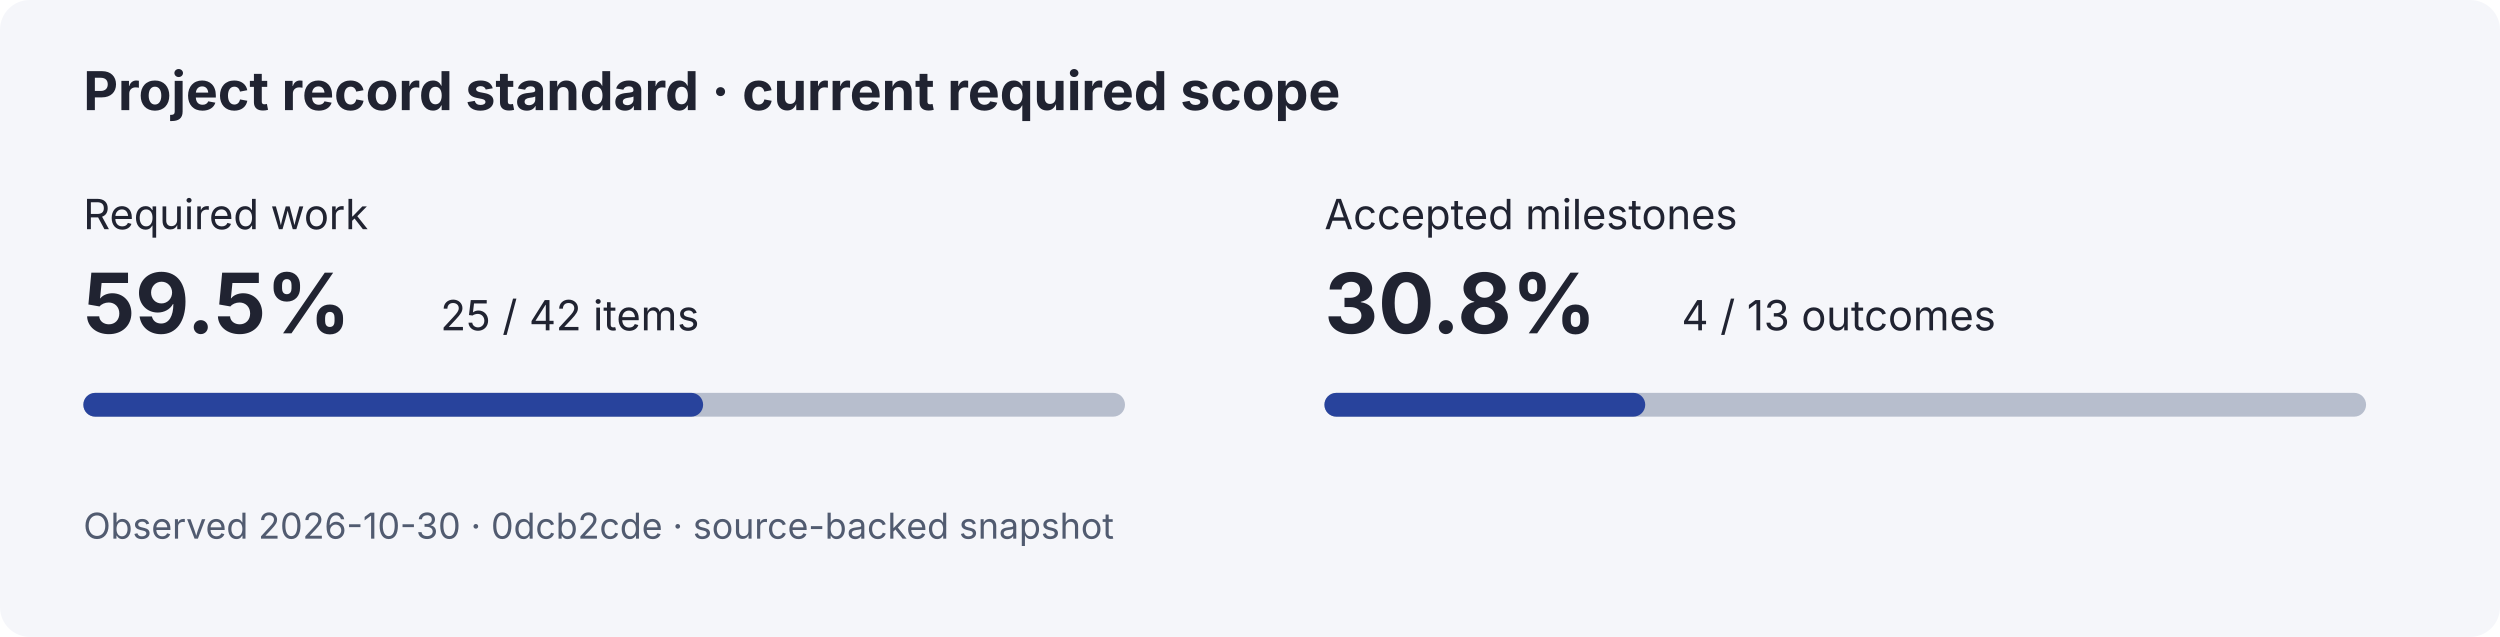
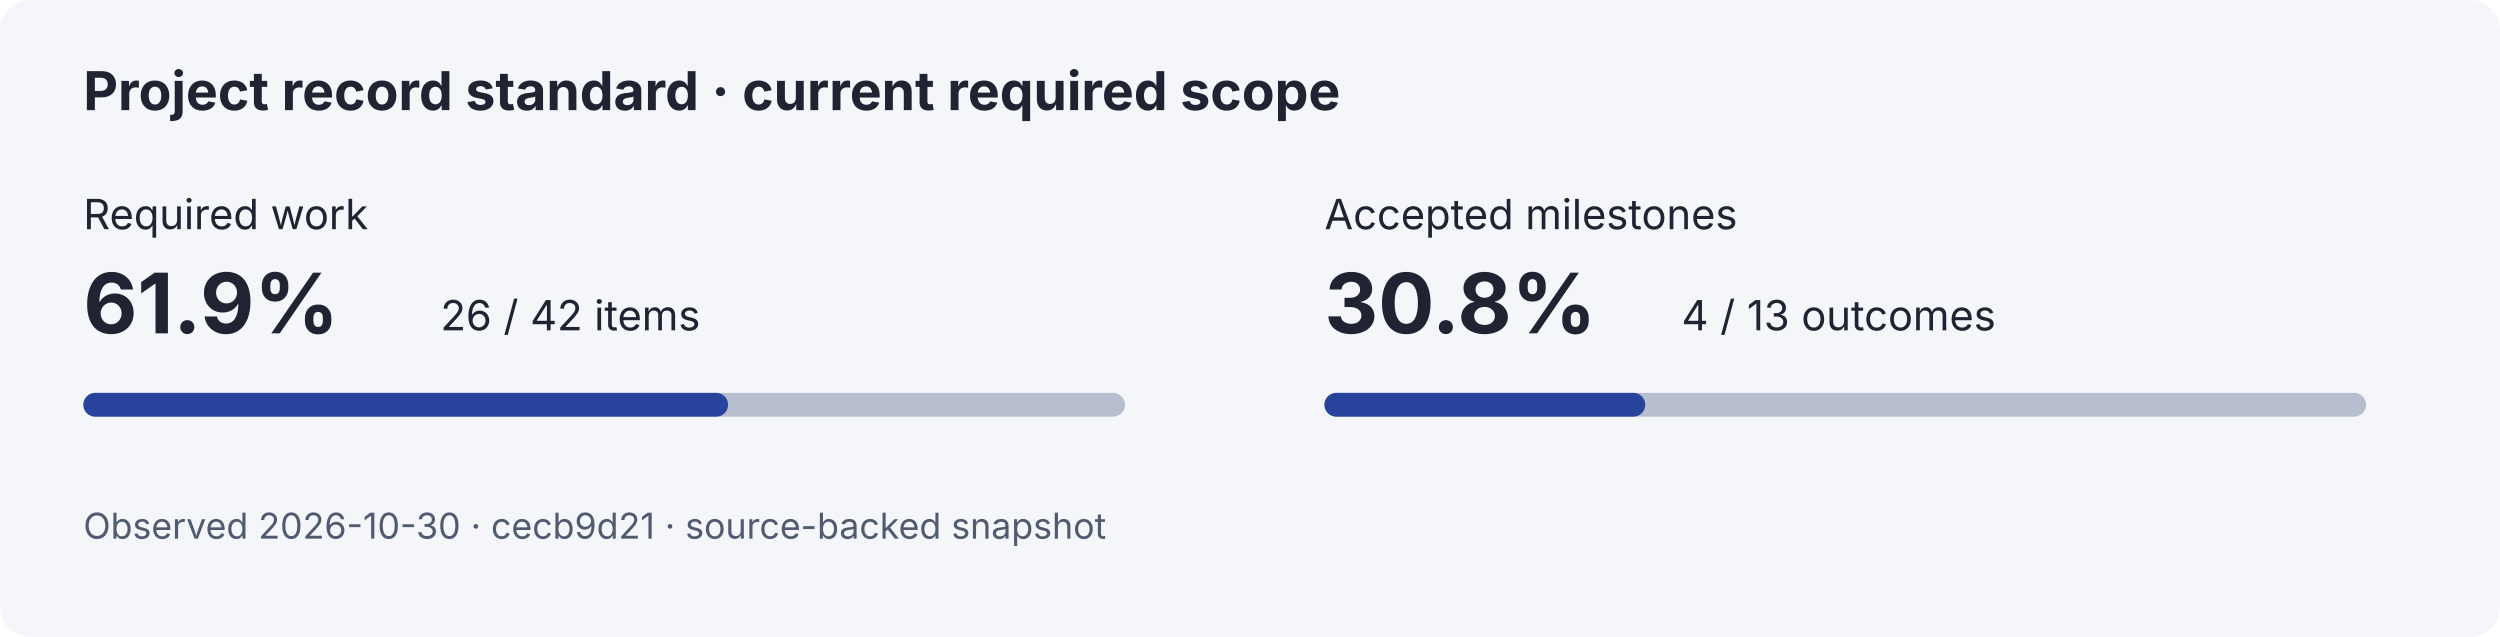
<svg xmlns="http://www.w3.org/2000/svg" role="img" aria-labelledby="title desc" viewBox="0 0 840 214">
  <rect width="840" height="214" rx="10" fill="#F5F6FA" />
  <g font-family="system-ui, -apple-system, sans-serif" fill="#202331">
    <text x="28" y="37" font-size="18" font-weight="700">Project record standard · current required scope</text>
    <text x="28" y="77" font-size="14">Required work</text>
-     <text x="28" y="112" font-size="28" font-weight="700">59.5%</text>
-     <text x="148" y="111" font-size="14">25 / 42 items</text>
+     <text x="28" y="112" font-size="28" font-weight="700">61.9%</text>
+     <text x="148" y="111" font-size="14">26 / 42 items</text>
    <rect x="28" y="132" width="350" height="8" rx="4" fill="#B7BECD" />
-     <rect x="28" y="132" width="208.25" height="8" rx="4" fill="#28439C" />
+     <rect x="28" y="132" width="216.65" height="8" rx="4" fill="#28439C" />
    <text x="445" y="77" font-size="14">Accepted milestones</text>
    <text x="445" y="112" font-size="28" font-weight="700">30.8%</text>
    <text x="565" y="111" font-size="14">4 / 13 outcomes</text>
    <rect x="445" y="132" width="350" height="8" rx="4" fill="#B7BECD" />
    <rect x="445" y="132" width="107.80" height="8" rx="4" fill="#28439C" />
-     <text x="28" y="181" font-size="12" fill="#515B70">Observed 2026-10-30 · 0dcb2cde · source-backed snapshot</text>
+     <text x="28" y="181" font-size="12" fill="#515B70">Observed 2026-10-30 · cecb9d21 · source-backed snapshot</text>
  </g>
</svg>
